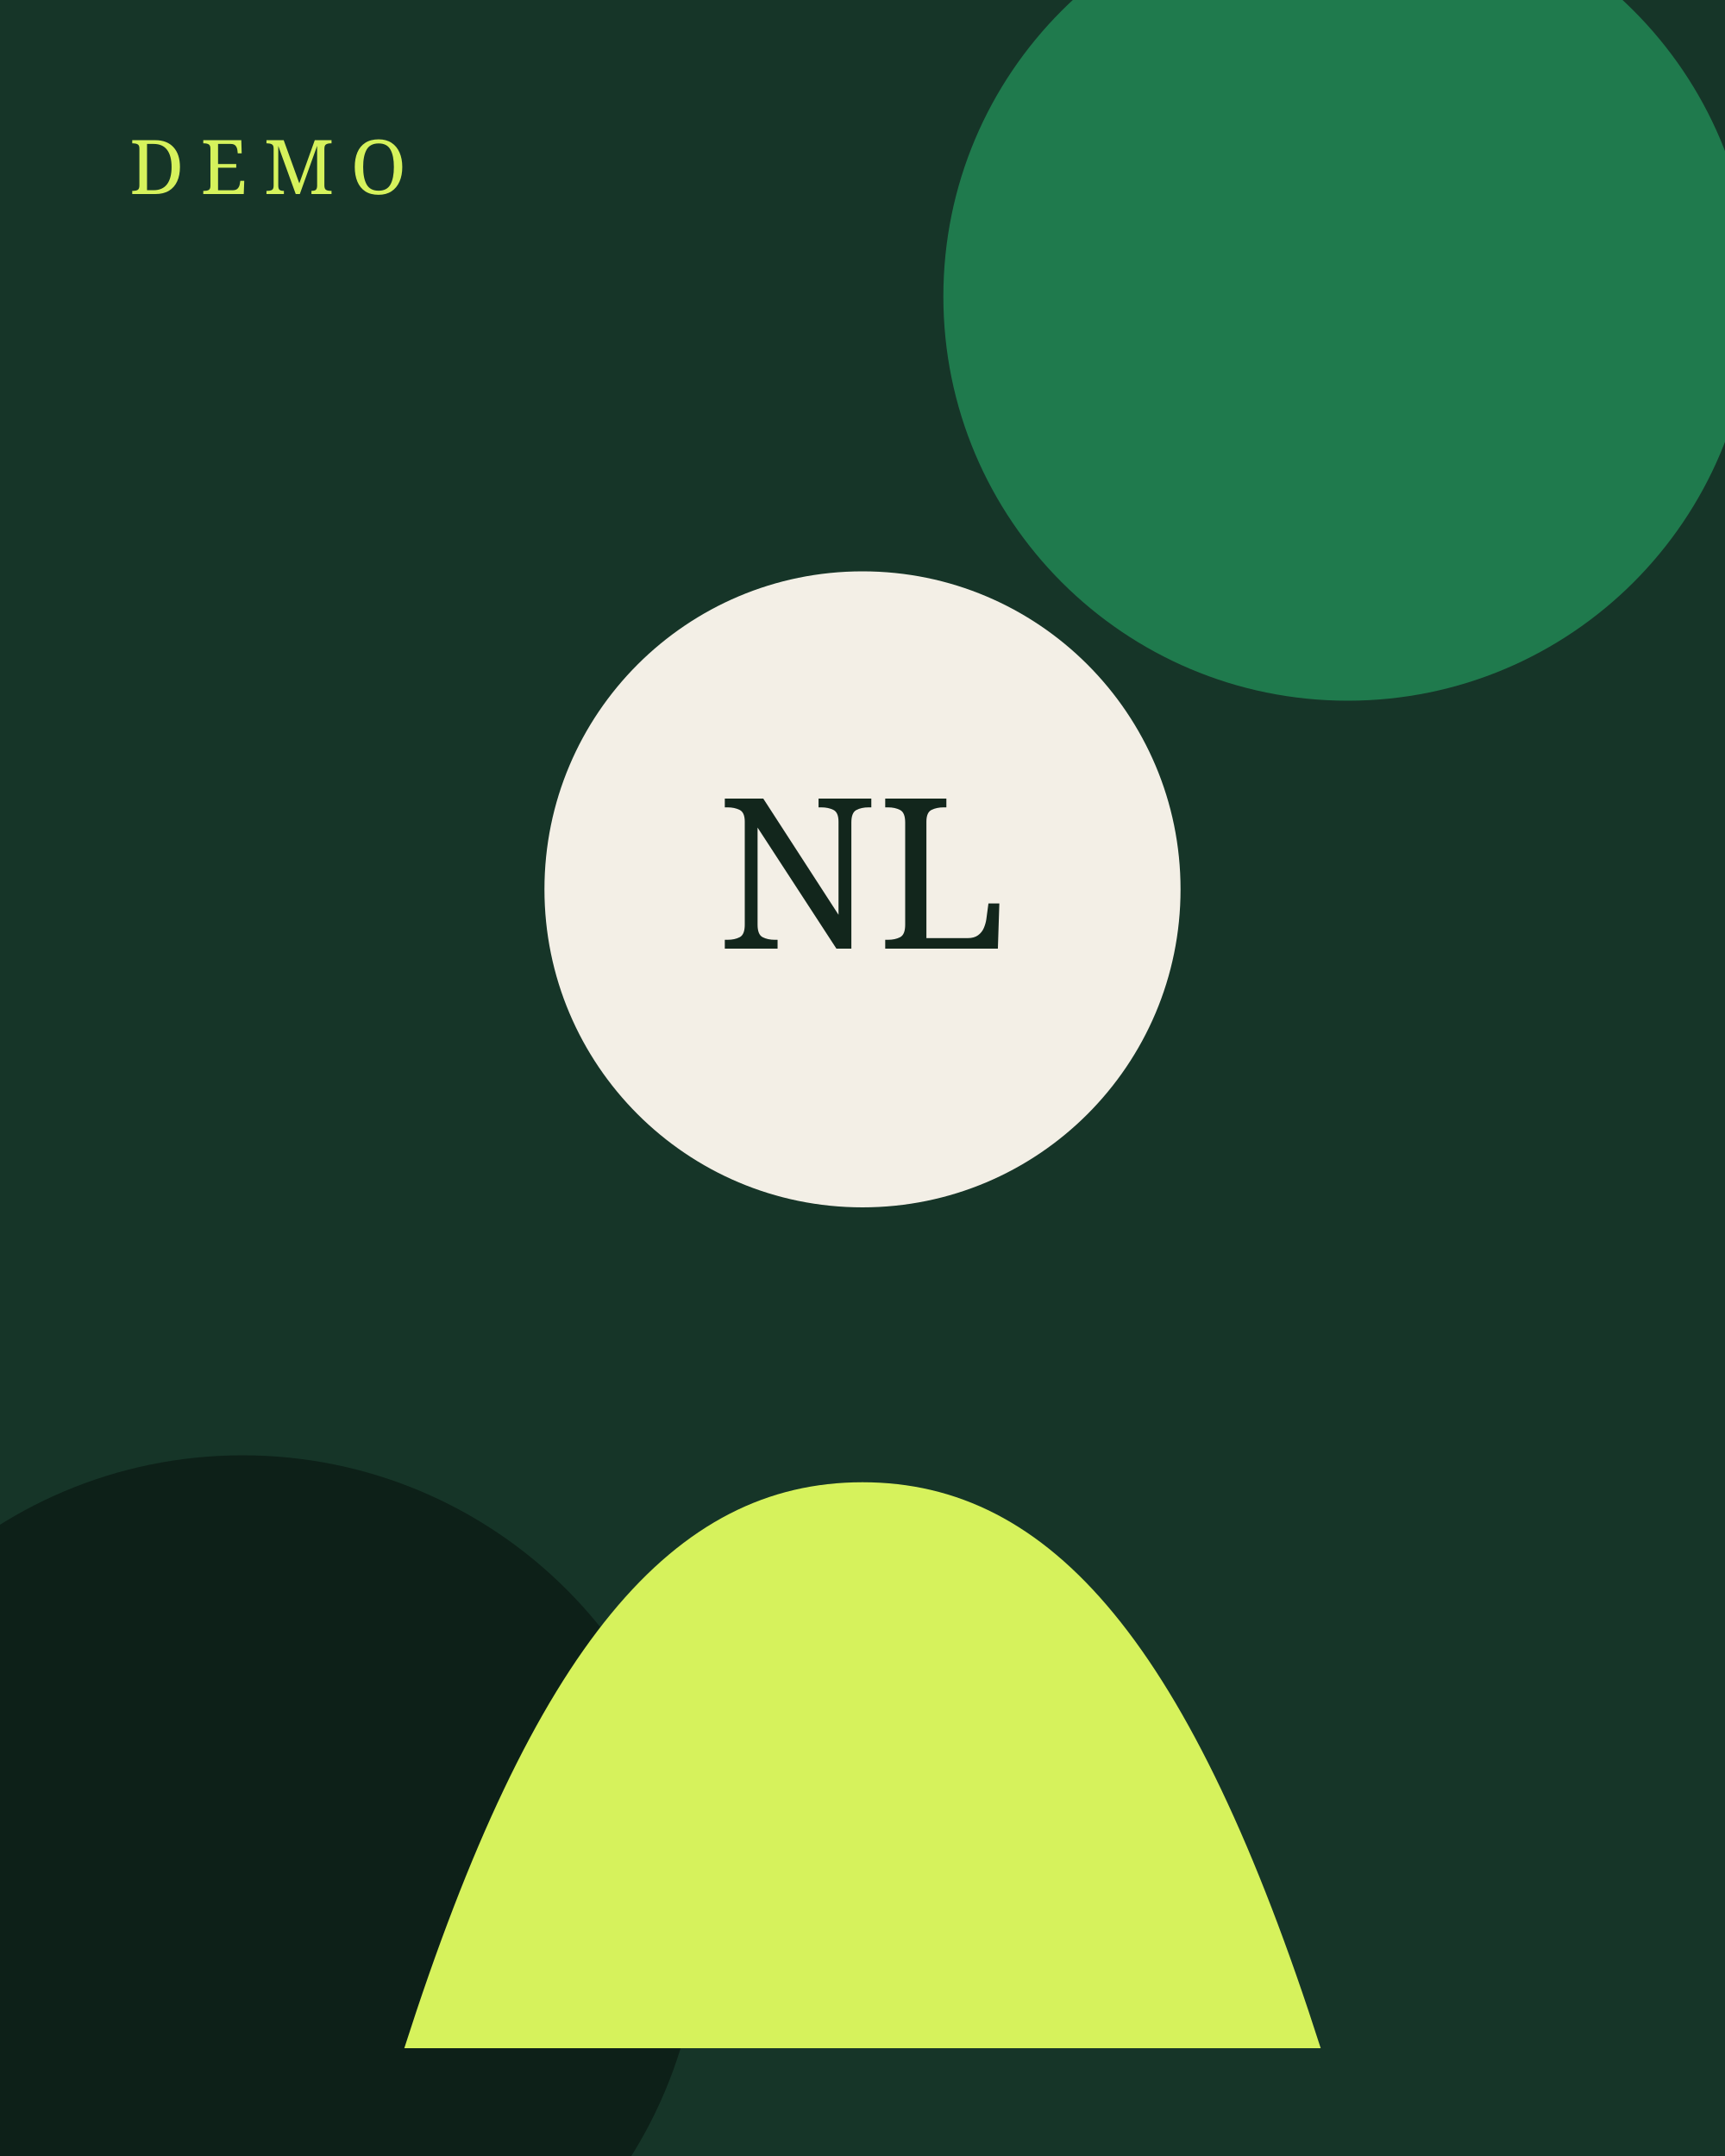
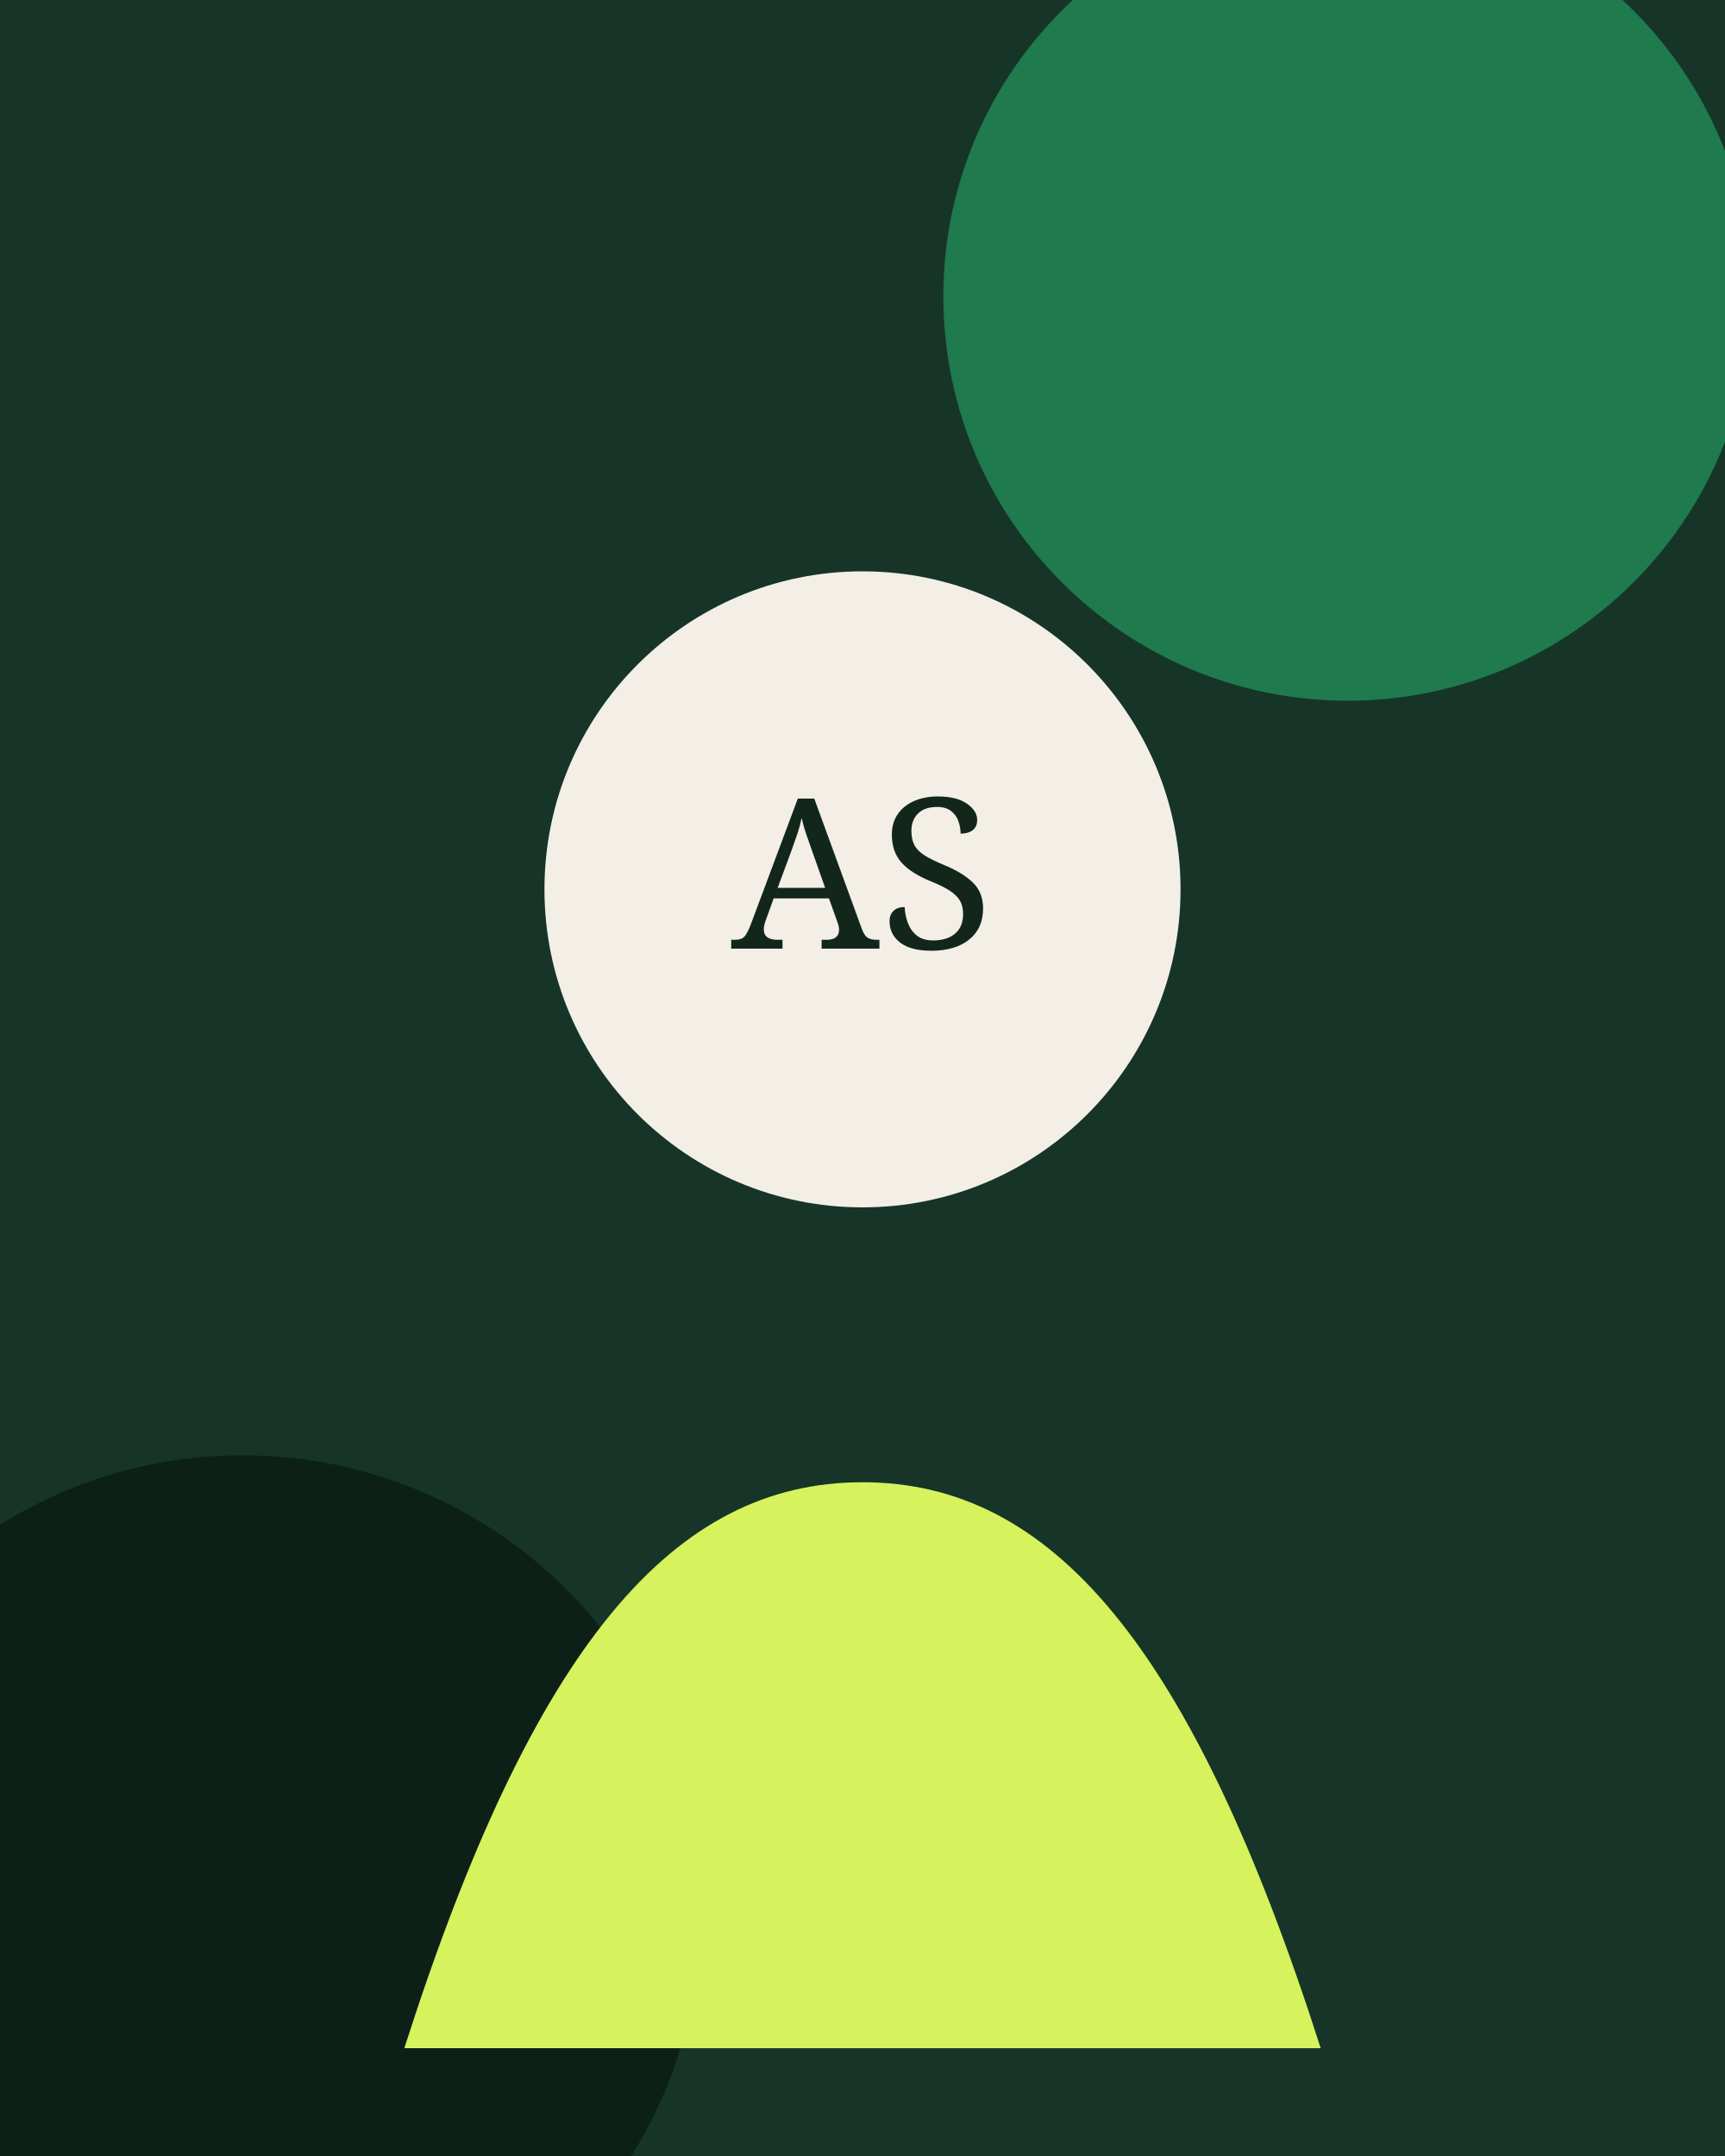
<svg xmlns="http://www.w3.org/2000/svg" viewBox="0 0 640 800">
  <rect width="640" height="800" fill="#163528" />
  <circle cx="500" cy="110" r="150" fill="#1f7a4d" />
  <circle cx="90" cy="710" r="170" fill="#0d2018" />
-   <text x="48" y="72" font-family="Georgia, serif" font-size="28" letter-spacing="6" fill="#d6f25c">DEMO</text>
  <circle cx="320" cy="330" r="118" fill="#f3efe6" />
  <path d="M150 760c48-150 100-210 170-210s122 60 170 210" fill="#d6f25c" />
-   <text x="320" y="352" text-anchor="middle" font-family="Georgia, serif" font-size="78" fill="#12261c">NL</text>
+   <text x="320" y="352" text-anchor="middle" font-family="Georgia, serif" font-size="78" fill="#12261c">AS</text>
</svg>
